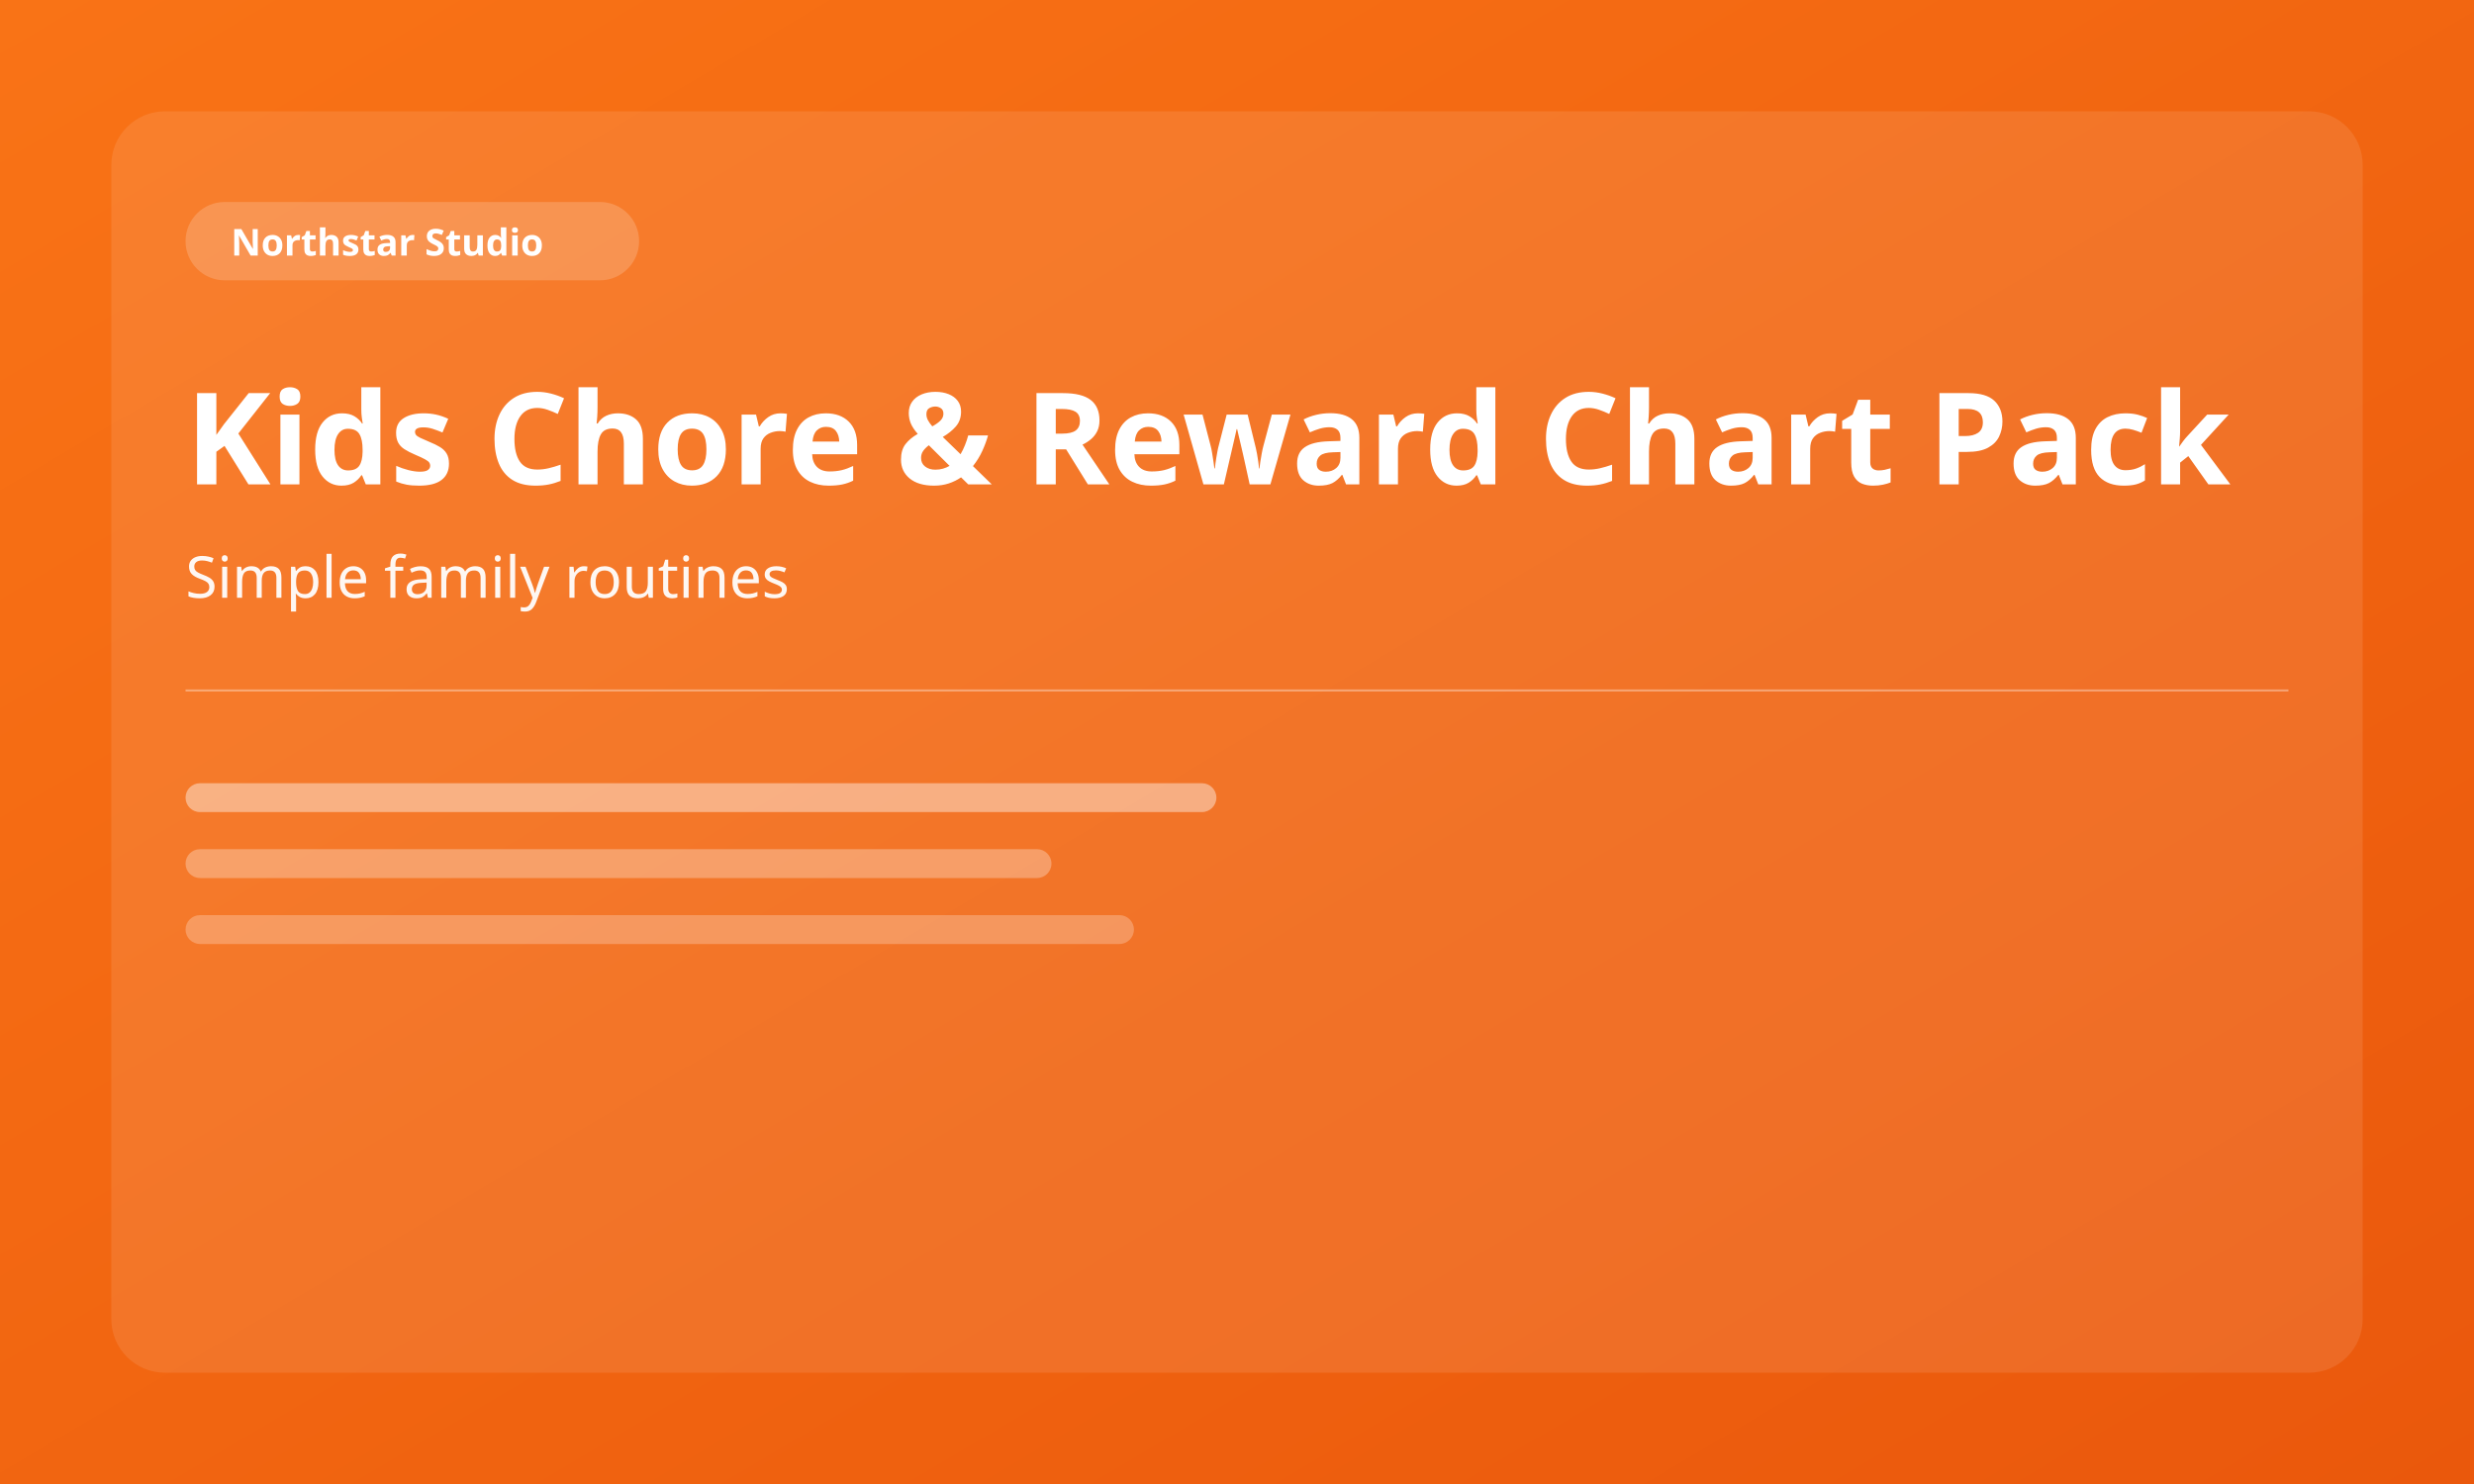
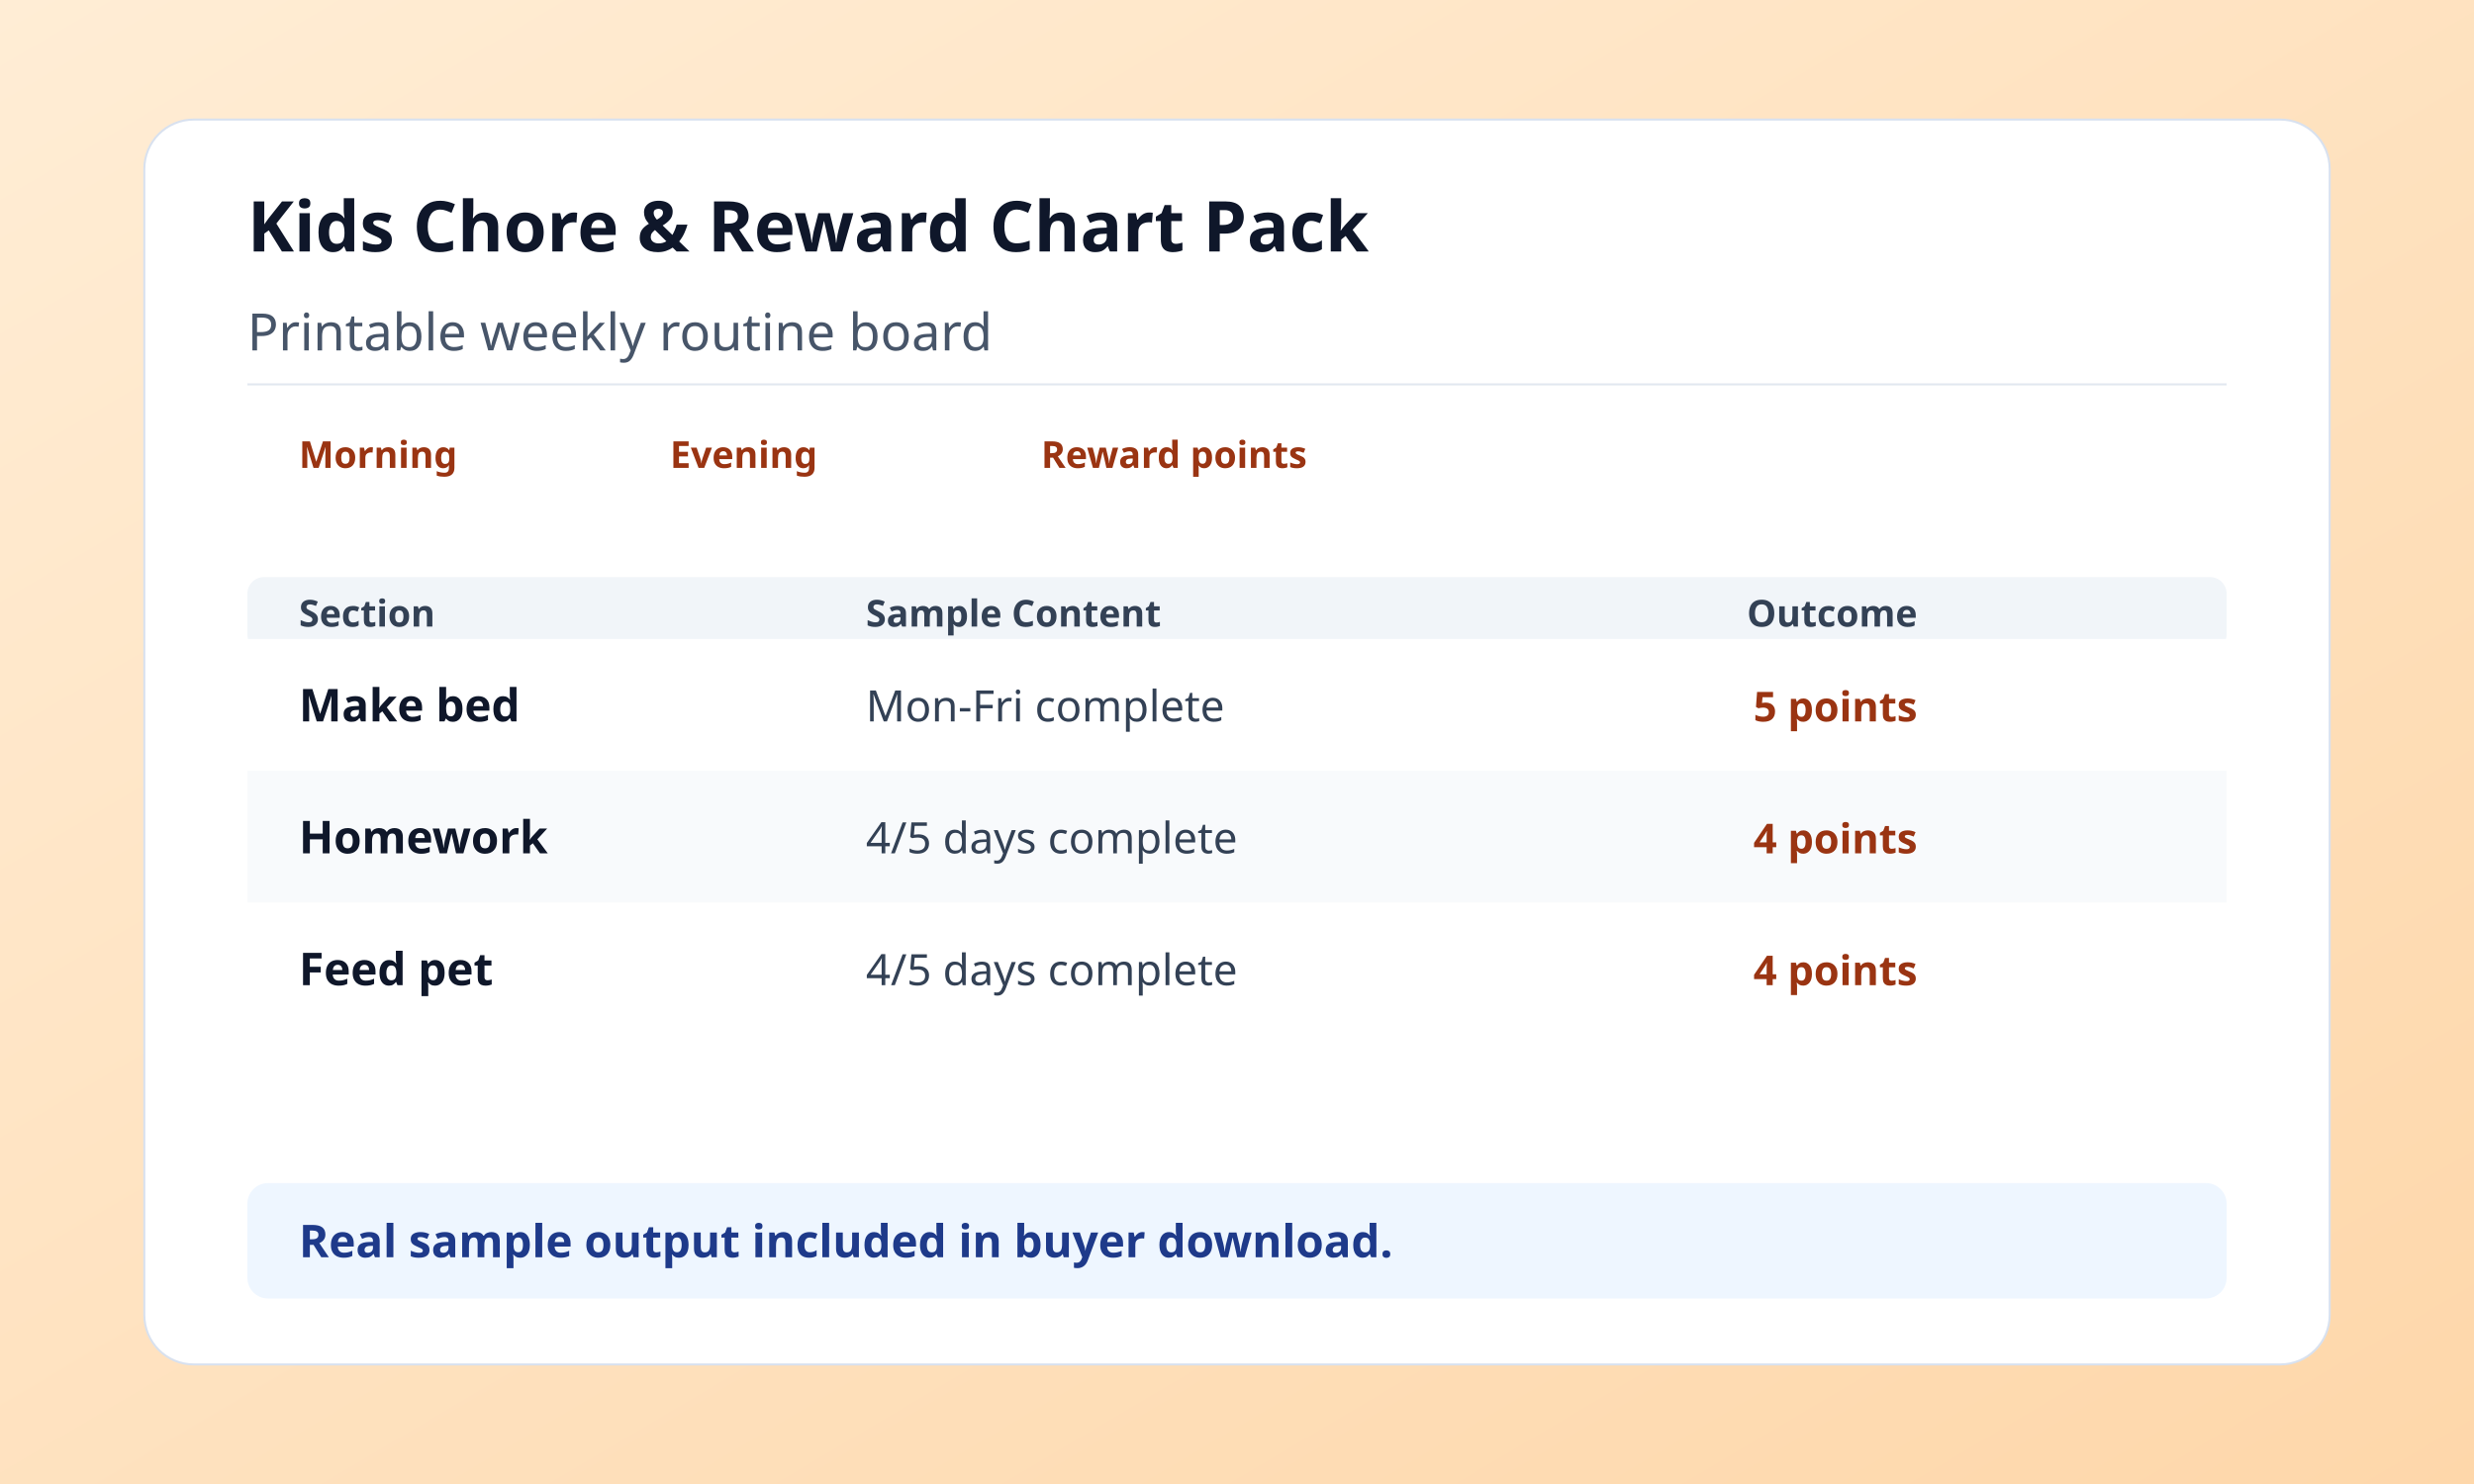
<svg xmlns="http://www.w3.org/2000/svg" width="1200" height="720" viewBox="0 0 1200 720" role="img" aria-label="Kids Chore &amp; Reward Chart Pack">
  <defs>
    <linearGradient id="bg" x1="0" y1="0" x2="1" y2="1">
-       <stop offset="0%" stop-color="#f97316" />
-       <stop offset="100%" stop-color="#ea580c" />
+       <stop offset="0%" stop-color="#ffedd5" />
+       <stop offset="100%" stop-color="#fed7aa" />
    </linearGradient>
  </defs>
  <rect width="1200" height="720" fill="url(#bg)" />
-   <rect x="54" y="54" width="1092" height="612" rx="26" fill="rgba(255,255,255,0.10)" />
-   <rect x="90" y="98" width="220" height="38" rx="19" fill="rgba(255,255,255,0.18)" />
-   <text x="112" y="124" fill="white" font-size="18" font-family="Avenir Next,Segoe UI,sans-serif" font-weight="700">Northstar Studio</text>
-   <text x="90" y="235" fill="white" font-size="62" font-family="Avenir Next,Segoe UI,sans-serif" font-weight="800">Kids Chore &amp; Reward Chart Pack</text>
-   <text x="90" y="290" fill="white" font-size="28" font-family="Avenir Next,Segoe UI,sans-serif" opacity="0.94">Simple family routines</text>
-   <line x1="90" y1="335" x2="1110" y2="335" stroke="rgba(255,255,255,0.35)" />
-   <rect x="90" y="380" width="500" height="14" rx="7" fill="rgba(255,255,255,0.42)" />
-   <rect x="90" y="412" width="420" height="14" rx="7" fill="rgba(255,255,255,0.30)" />
-   <rect x="90" y="444" width="460" height="14" rx="7" fill="rgba(255,255,255,0.25)" />
+   <rect x="70" y="58" width="1060" height="604" rx="24" fill="#ffffff" stroke="#d8e1ef" />
+   <text x="120" y="122" fill="#0f172a" font-size="34" font-family="Avenir Next,Segoe UI,sans-serif" font-weight="800">Kids Chore &amp; Reward Chart Pack</text>
+   <text x="120" y="170" fill="#475569" font-size="25" font-family="Avenir Next,Segoe UI,sans-serif">Printable weekly routine board</text>
+   <rect x="120" y="186" width="960" height="1" fill="#e2e8f0" />
+   <rect x="130" y="205" width="164" height="34" rx="17" fill="#ffffff" />
+   <text x="145" y="227" fill="#9a3412" font-size="18" font-family="Avenir Next,Segoe UI,sans-serif" font-weight="700">Morning</text>
+   <rect x="310" y="205" width="164" height="34" rx="17" fill="#ffffff" />
+   <text x="325" y="227" fill="#9a3412" font-size="18" font-family="Avenir Next,Segoe UI,sans-serif" font-weight="700">Evening</text>
+   <rect x="490" y="205" width="164" height="34" rx="17" fill="#ffffff" />
+   <text x="505" y="227" fill="#9a3412" font-size="18" font-family="Avenir Next,Segoe UI,sans-serif" font-weight="700">Reward points</text>
+   <rect x="120" y="280" width="960" height="36" rx="8" fill="#f1f5f9" />
+   <text x="145" y="304" fill="#334155" font-size="18" font-family="Avenir Next,Segoe UI,sans-serif" font-weight="700">Section</text>
+   <text x="420" y="304" fill="#334155" font-size="18" font-family="Avenir Next,Segoe UI,sans-serif" font-weight="700">Sample Content</text>
+   <text x="930" y="304" fill="#334155" font-size="18" font-family="Avenir Next,Segoe UI,sans-serif" font-weight="700" text-anchor="end">Outcome</text>
+   <rect x="120" y="310" width="960" height="64" fill="#ffffff" />
+   <text x="145" y="350" fill="#0f172a" font-size="22" font-family="Avenir Next,Segoe UI,sans-serif" font-weight="700">Make bed</text>
+   <text x="420" y="350" fill="#334155" font-size="21" font-family="Avenir Next,Segoe UI,sans-serif">Mon-Fri complete</text>
+   <text x="930" y="350" fill="#9a3412" font-size="20" font-family="Avenir Next,Segoe UI,sans-serif" font-weight="700" text-anchor="end">5 points</text>
+   <rect x="120" y="374" width="960" height="64" fill="#f8fafc" />
+   <text x="145" y="414" fill="#0f172a" font-size="22" font-family="Avenir Next,Segoe UI,sans-serif" font-weight="700">Homework</text>
+   <text x="420" y="414" fill="#334155" font-size="21" font-family="Avenir Next,Segoe UI,sans-serif">4/5 days complete</text>
+   <text x="930" y="414" fill="#9a3412" font-size="20" font-family="Avenir Next,Segoe UI,sans-serif" font-weight="700" text-anchor="end">4 points</text>
+   <rect x="120" y="438" width="960" height="64" fill="#ffffff" />
+   <text x="145" y="478" fill="#0f172a" font-size="22" font-family="Avenir Next,Segoe UI,sans-serif" font-weight="700">Feed pet</text>
+   <text x="420" y="478" fill="#334155" font-size="21" font-family="Avenir Next,Segoe UI,sans-serif">4/5 days complete</text>
+   <text x="930" y="478" fill="#9a3412" font-size="20" font-family="Avenir Next,Segoe UI,sans-serif" font-weight="700" text-anchor="end">4 points</text>
+   <rect x="120" y="574" width="960" height="56" rx="10" fill="#eef6ff" />
+   <text x="145" y="610" fill="#1e3a8a" font-size="22" font-family="Avenir Next,Segoe UI,sans-serif" font-weight="700">Real sample output included in buyer download.</text>
</svg>
